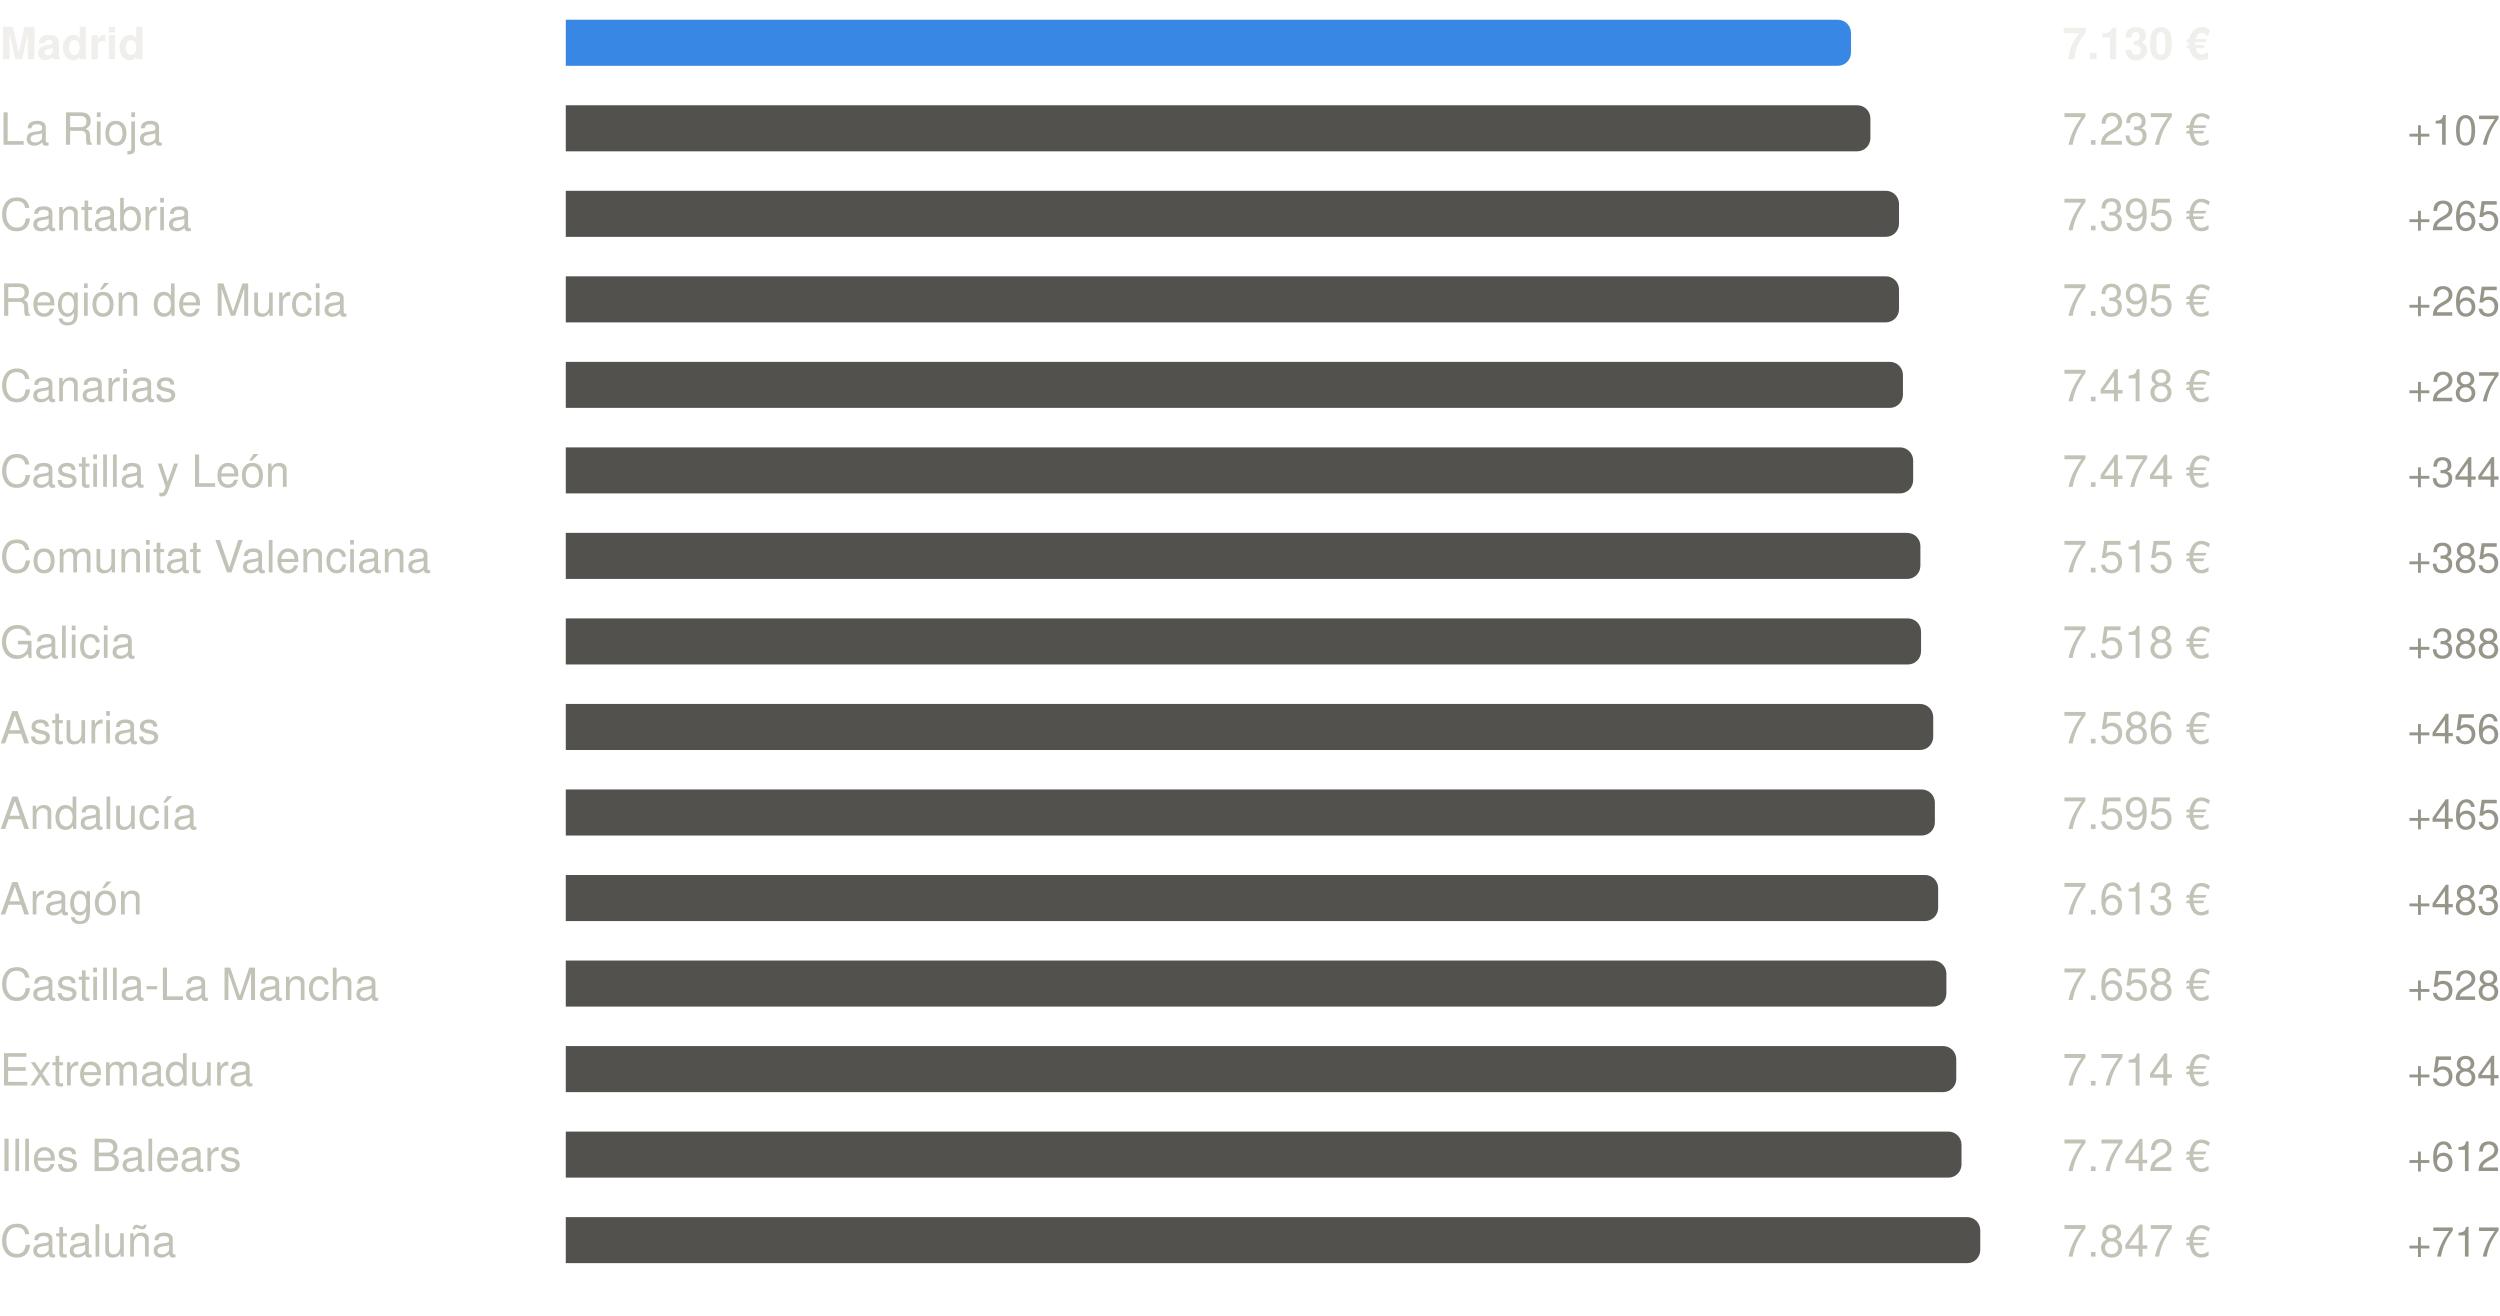
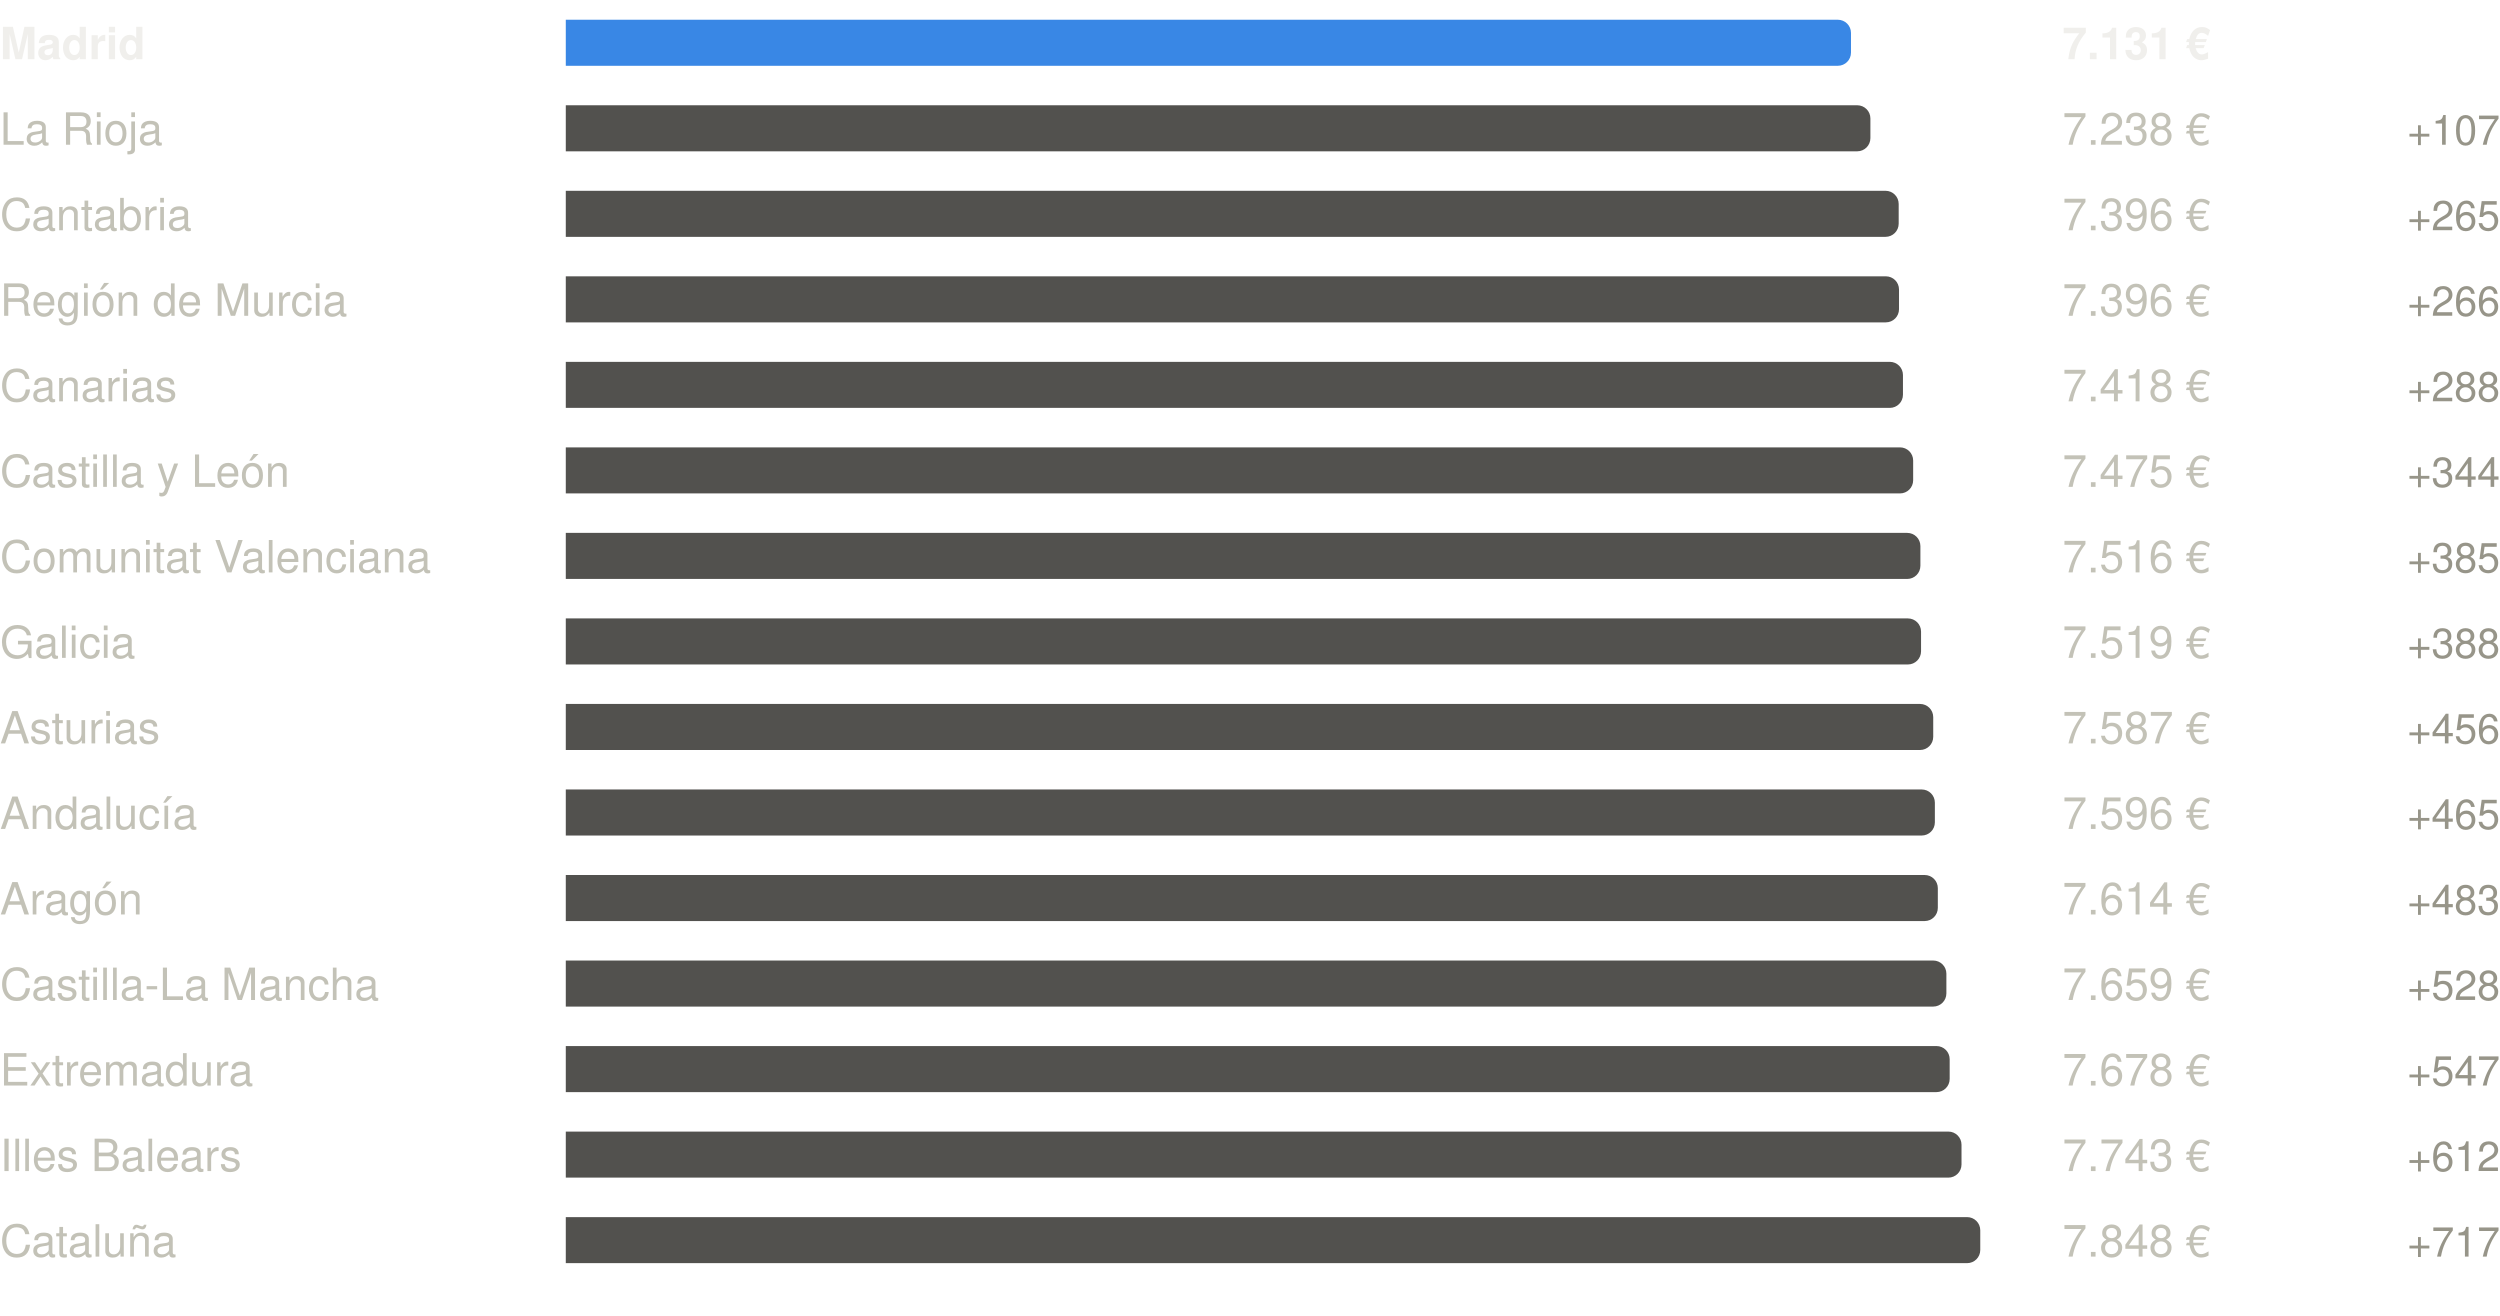
- <svg xmlns="http://www.w3.org/2000/svg" viewBox="0 0 760 400" width="760" role="img" aria-label="IRPF anual de una persona soltera y sin hijos con 39.741 € brutos, por comunidades de régimen común. Madrid es la más baja, con 7.130 €, y Cataluña la más alta, con 7.847 €" font-family="-apple-system, BlinkMacSystemFont, 'Segoe UI', Helvetica, Arial, sans-serif">
+ <svg xmlns="http://www.w3.org/2000/svg" viewBox="0 0 760 400" width="760" role="img" aria-label="IRPF anual de una persona soltera y sin hijos con 39.745 € brutos, por comunidades de régimen común. Madrid es la más baja, con 7.131 €, y Cataluña la más alta, con 7.848 €" font-family="-apple-system, BlinkMacSystemFont, 'Segoe UI', Helvetica, Arial, sans-serif">
  <text x="0" y="18" font-size="13.5" fill="#f0efec" font-weight="700">Madrid</text>
  <path d="M172 6 h386.7 a4 4 0 0 1 4 4 v6 a4 4 0 0 1 -4 4 h-386.7 z" fill="#3987e5" />
-   <text x="672" y="18" text-anchor="end" font-size="13.5" fill="#f0efec" font-weight="700">7.130 €</text>
+   <text x="672" y="18" text-anchor="end" font-size="13.5" fill="#f0efec" font-weight="700">7.131 €</text>
  <text x="0" y="44" font-size="13.5" fill="#c3c2b7">La Rioja</text>
  <path d="M172 32 h392.6 a4 4 0 0 1 4 4 v6 a4 4 0 0 1 -4 4 h-392.6 z" fill="#52514e" />
-   <text x="672" y="44" text-anchor="end" font-size="13.5" fill="#c3c2b7">7.237 €</text>
+   <text x="672" y="44" text-anchor="end" font-size="13.5" fill="#c3c2b7">7.238 €</text>
  <text x="760" y="44" text-anchor="end" font-size="12.5" fill="#979589">+107</text>
  <text x="0" y="70" font-size="13.5" fill="#c3c2b7">Cantabria</text>
-   <path d="M172 58 h401.3 a4 4 0 0 1 4 4 v6 a4 4 0 0 1 -4 4 h-401.3 z" fill="#52514e" />
-   <text x="672" y="70" text-anchor="end" font-size="13.5" fill="#c3c2b7">7.395 €</text>
+   <path d="M172 58 h401.2 a4 4 0 0 1 4 4 v6 a4 4 0 0 1 -4 4 h-401.2 z" fill="#52514e" />
+   <text x="672" y="70" text-anchor="end" font-size="13.5" fill="#c3c2b7">7.396 €</text>
  <text x="760" y="70" text-anchor="end" font-size="12.5" fill="#979589">+265</text>
  <text x="0" y="96" font-size="13.5" fill="#c3c2b7">Región de Murcia</text>
  <path d="M172 84 h401.3 a4 4 0 0 1 4 4 v6 a4 4 0 0 1 -4 4 h-401.3 z" fill="#52514e" />
-   <text x="672" y="96" text-anchor="end" font-size="13.5" fill="#c3c2b7">7.395 €</text>
-   <text x="760" y="96" text-anchor="end" font-size="12.5" fill="#979589">+265</text>
+   <text x="672" y="96" text-anchor="end" font-size="13.5" fill="#c3c2b7">7.396 €</text>
+   <text x="760" y="96" text-anchor="end" font-size="12.5" fill="#979589">+266</text>
  <text x="0" y="122" font-size="13.5" fill="#c3c2b7">Canarias</text>
  <path d="M172 110 h402.5 a4 4 0 0 1 4 4 v6 a4 4 0 0 1 -4 4 h-402.5 z" fill="#52514e" />
  <text x="672" y="122" text-anchor="end" font-size="13.5" fill="#c3c2b7">7.418 €</text>
-   <text x="760" y="122" text-anchor="end" font-size="12.5" fill="#979589">+287</text>
+   <text x="760" y="122" text-anchor="end" font-size="12.5" fill="#979589">+288</text>
  <text x="0" y="148" font-size="13.5" fill="#c3c2b7">Castilla y León</text>
  <path d="M172 136 h405.6 a4 4 0 0 1 4 4 v6 a4 4 0 0 1 -4 4 h-405.6 z" fill="#52514e" />
-   <text x="672" y="148" text-anchor="end" font-size="13.5" fill="#c3c2b7">7.474 €</text>
+   <text x="672" y="148" text-anchor="end" font-size="13.5" fill="#c3c2b7">7.475 €</text>
  <text x="760" y="148" text-anchor="end" font-size="12.5" fill="#979589">+344</text>
  <text x="0" y="174" font-size="13.5" fill="#c3c2b7">Comunitat Valenciana</text>
  <path d="M172 162 h407.8 a4 4 0 0 1 4 4 v6 a4 4 0 0 1 -4 4 h-407.8 z" fill="#52514e" />
-   <text x="672" y="174" text-anchor="end" font-size="13.5" fill="#c3c2b7">7.515 €</text>
+   <text x="672" y="174" text-anchor="end" font-size="13.5" fill="#c3c2b7">7.516 €</text>
  <text x="760" y="174" text-anchor="end" font-size="12.5" fill="#979589">+385</text>
  <text x="0" y="200" font-size="13.5" fill="#c3c2b7">Galicia</text>
  <path d="M172 188 h408.0 a4 4 0 0 1 4 4 v6 a4 4 0 0 1 -4 4 h-408.0 z" fill="#52514e" />
-   <text x="672" y="200" text-anchor="end" font-size="13.5" fill="#c3c2b7">7.518 €</text>
+   <text x="672" y="200" text-anchor="end" font-size="13.5" fill="#c3c2b7">7.519 €</text>
  <text x="760" y="200" text-anchor="end" font-size="12.5" fill="#979589">+388</text>
  <text x="0" y="226" font-size="13.5" fill="#c3c2b7">Asturias</text>
  <path d="M172 214 h411.7 a4 4 0 0 1 4 4 v6 a4 4 0 0 1 -4 4 h-411.7 z" fill="#52514e" />
-   <text x="672" y="226" text-anchor="end" font-size="13.5" fill="#c3c2b7">7.586 €</text>
+   <text x="672" y="226" text-anchor="end" font-size="13.5" fill="#c3c2b7">7.587 €</text>
  <text x="760" y="226" text-anchor="end" font-size="12.5" fill="#979589">+456</text>
  <text x="0" y="252" font-size="13.5" fill="#c3c2b7">Andalucía</text>
  <path d="M172 240 h412.2 a4 4 0 0 1 4 4 v6 a4 4 0 0 1 -4 4 h-412.2 z" fill="#52514e" />
-   <text x="672" y="252" text-anchor="end" font-size="13.5" fill="#c3c2b7">7.595 €</text>
+   <text x="672" y="252" text-anchor="end" font-size="13.5" fill="#c3c2b7">7.596 €</text>
  <text x="760" y="252" text-anchor="end" font-size="12.5" fill="#979589">+465</text>
  <text x="0" y="278" font-size="13.5" fill="#c3c2b7">Aragón</text>
-   <path d="M172 266 h413.2 a4 4 0 0 1 4 4 v6 a4 4 0 0 1 -4 4 h-413.2 z" fill="#52514e" />
-   <text x="672" y="278" text-anchor="end" font-size="13.5" fill="#c3c2b7">7.613 €</text>
+   <path d="M172 266 h413.1 a4 4 0 0 1 4 4 v6 a4 4 0 0 1 -4 4 h-413.1 z" fill="#52514e" />
+   <text x="672" y="278" text-anchor="end" font-size="13.5" fill="#c3c2b7">7.614 €</text>
  <text x="760" y="278" text-anchor="end" font-size="12.5" fill="#979589">+483</text>
  <text x="0" y="304" font-size="13.5" fill="#c3c2b7">Castilla-La Mancha</text>
  <path d="M172 292 h415.7 a4 4 0 0 1 4 4 v6 a4 4 0 0 1 -4 4 h-415.7 z" fill="#52514e" />
-   <text x="672" y="304" text-anchor="end" font-size="13.5" fill="#c3c2b7">7.658 €</text>
+   <text x="672" y="304" text-anchor="end" font-size="13.5" fill="#c3c2b7">7.659 €</text>
  <text x="760" y="304" text-anchor="end" font-size="12.5" fill="#979589">+528</text>
  <text x="0" y="330" font-size="13.5" fill="#c3c2b7">Extremadura</text>
-   <path d="M172 318 h418.7 a4 4 0 0 1 4 4 v6 a4 4 0 0 1 -4 4 h-418.7 z" fill="#52514e" />
-   <text x="672" y="330" text-anchor="end" font-size="13.5" fill="#c3c2b7">7.714 €</text>
-   <text x="760" y="330" text-anchor="end" font-size="12.5" fill="#979589">+584</text>
+   <path d="M172 318 h416.7 a4 4 0 0 1 4 4 v6 a4 4 0 0 1 -4 4 h-416.7 z" fill="#52514e" />
+   <text x="672" y="330" text-anchor="end" font-size="13.5" fill="#c3c2b7">7.678 €</text>
+   <text x="760" y="330" text-anchor="end" font-size="12.5" fill="#979589">+547</text>
  <text x="0" y="356" font-size="13.5" fill="#c3c2b7">Illes Balears</text>
  <path d="M172 344 h420.3 a4 4 0 0 1 4 4 v6 a4 4 0 0 1 -4 4 h-420.3 z" fill="#52514e" />
-   <text x="672" y="356" text-anchor="end" font-size="13.5" fill="#c3c2b7">7.742 €</text>
+   <text x="672" y="356" text-anchor="end" font-size="13.5" fill="#c3c2b7">7.743 €</text>
  <text x="760" y="356" text-anchor="end" font-size="12.5" fill="#979589">+612</text>
  <text x="0" y="382" font-size="13.5" fill="#c3c2b7">Cataluña</text>
  <path d="M172 370 h426.0 a4 4 0 0 1 4 4 v6 a4 4 0 0 1 -4 4 h-426.0 z" fill="#52514e" />
-   <text x="672" y="382" text-anchor="end" font-size="13.5" fill="#c3c2b7">7.847 €</text>
+   <text x="672" y="382" text-anchor="end" font-size="13.5" fill="#c3c2b7">7.848 €</text>
  <text x="760" y="382" text-anchor="end" font-size="12.5" fill="#979589">+717</text>
</svg>
